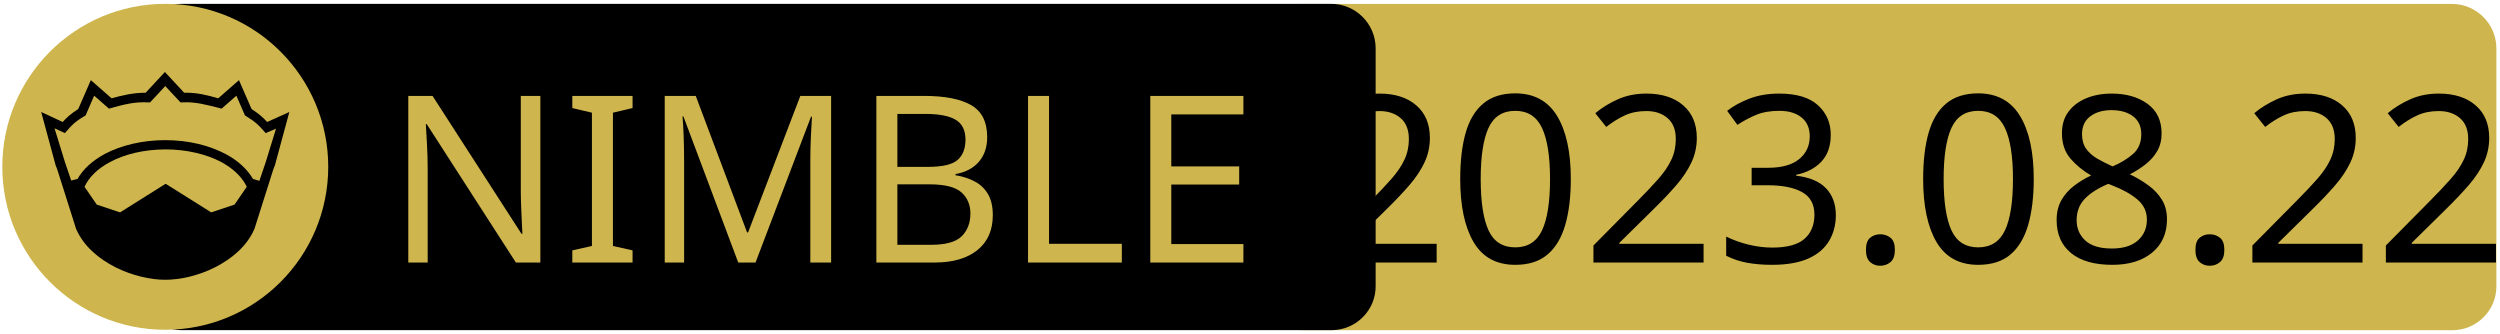
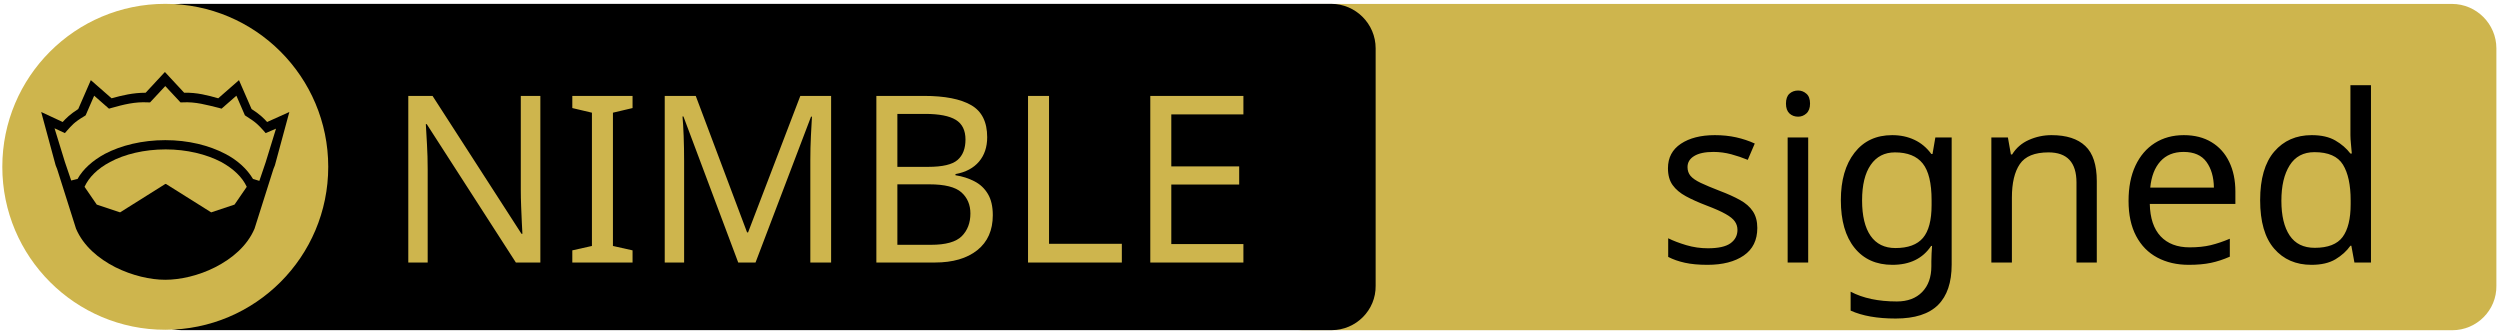
<svg xmlns="http://www.w3.org/2000/svg" width="675" height="90" xml:space="preserve" version="1.1">
  <g>
    <path fill="#CEB54D" id="svg_15" d="m662.123,89.159l-310.5,0c-6.6,0 -12,-5.4 -12,-12l0,-64.1c0,-6.6 5.4,-12 12,-12l310.4,0c6.6,0 12,5.4 12,12l0,64.1c0.1,6.6 -5.3,12 -11.9,12z" />
    <path id="svg_1" d="m359.524,89.139l-310.5,0c-6.6,0 -12,-5.4 -12,-12l0,-64.1c0,-6.6 5.4,-12 12,-12l310.4,0c6.6,0 12,5.4 12,12l0,64.1c0.1,6.6 -5.3,12 -11.9,12z" />
    <rect id="svg_2" fill="none" height="45.9" width="315.3" class="st0" y="24.539" x="60.224" />
    <circle id="svg_4" fill="#CEB54D" r="44" cy="45.039" cx="44.624" class="st1" />
    <g id="XMLID_4_">
      <path id="svg_5" d="m78.124,30.239l-3.9,14.4l-0.4,1l-5.1,16.1c0,0 0,0 0,0c-2,4.7 -6.1,8.1 -10.6,10.4c-4.5,2.3 -9.5,3.4 -13.5,3.4c-4,0 -8.9,-1.1 -13.5,-3.4c-4.5,-2.3 -8.6,-5.7 -10.6,-10.4c0,0 0,0 0,0l-5.1,-16.1l-0.4,-1l-3.9,-14.4l5.8,2.7c0.9,-1 2,-2.1 4.2,-3.5l3.4,-7.8l5.6,4.9c2.9,-0.8 5.8,-1.5 9.2,-1.5l5.2,-5.6l5.2,5.6c3.4,-0.1 6.4,0.7 9.2,1.5l5.6,-4.9l3.4,7.8c2.2,1.4 3.3,2.5 4.2,3.5l6,-2.7z" />
      <g id="XMLID_6_">
        <g id="svg_6">
          <path id="svg_7" fill="#CEB54D" d="m66.624,50.439l-3.3,4.8l-6.3,2.1l-12.1,-7.6c-0.1,-0.1 -0.3,-0.1 -0.4,0l-12.1,7.6l-6.3,-2.1l-3.3,-4.8c1.2,-2.6 3.5,-4.9 6.9,-6.7c3.9,-2.1 9.2,-3.4 15,-3.4c5.7,0 11,1.3 15,3.4c3.3,1.8 5.7,4.1 6.9,6.7z" class="st1" />
        </g>
        <g id="svg_8" />
      </g>
      <g id="XMLID_5_">
        <g id="svg_9">
          <path id="svg_10" fill="#CEB54D" d="m74.524,34.739l-2.8,9.1l-1.7,5l-1.6,-0.5c0,0 -0.1,0 -0.1,0c-1.6,-2.7 -4.2,-5.1 -7.5,-6.8c-4.4,-2.3 -10,-3.7 -16.2,-3.7c-6.2,0 -11.9,1.4 -16.3,3.7c-3.3,1.8 -5.9,4.1 -7.4,6.8c0,0 -0.1,0 -0.1,0l-1.6,0.4l-1.7,-5l-2.8,-9.1l2.8,1.3l0.6,-0.7c1.2,-1.3 1.8,-2.2 4.7,-3.9l0.3,-0.2l2.3,-5.3l4,3.5l0.7,-0.2c3.2,-0.9 6.3,-1.7 9.8,-1.5l0.6,0l4.1,-4.4l4.1,4.4l0.6,0c3.5,-0.2 6.5,0.7 9.8,1.5l0.7,0.2l4,-3.5l2.3,5.3l0.3,0.2c2.9,1.8 3.5,2.6 4.7,3.9l0.6,0.7l2.8,-1.2z" class="st1" />
        </g>
        <g id="svg_11" />
      </g>
    </g>
    <text x="-442" y="-350" id="svg_16" font-size="63px" font-family="'PT Sans Caption'" fill="#CEB54D" class="st1 st2 st3" transform="matrix(1 0 0 1 546.13 420.879)">NIMBLE</text>
-     <text x="-191.0" y="-350" id="svg_17" font-size="63px" font-family="'PT Sans Caption'" fill="#000000" class="st1 st2 st3" transform="matrix(1 0 0 1 546.13 420.879)">2023.08.22</text>
+     <text x="-99.0" y="-350" id="svg_17" font-size="63px" font-family="'PT Sans Caption'" fill="#000000" class="st1 st2 st3" transform="matrix(1 0 0 1 546.13 420.879)">signed</text>
  </g>
</svg>
